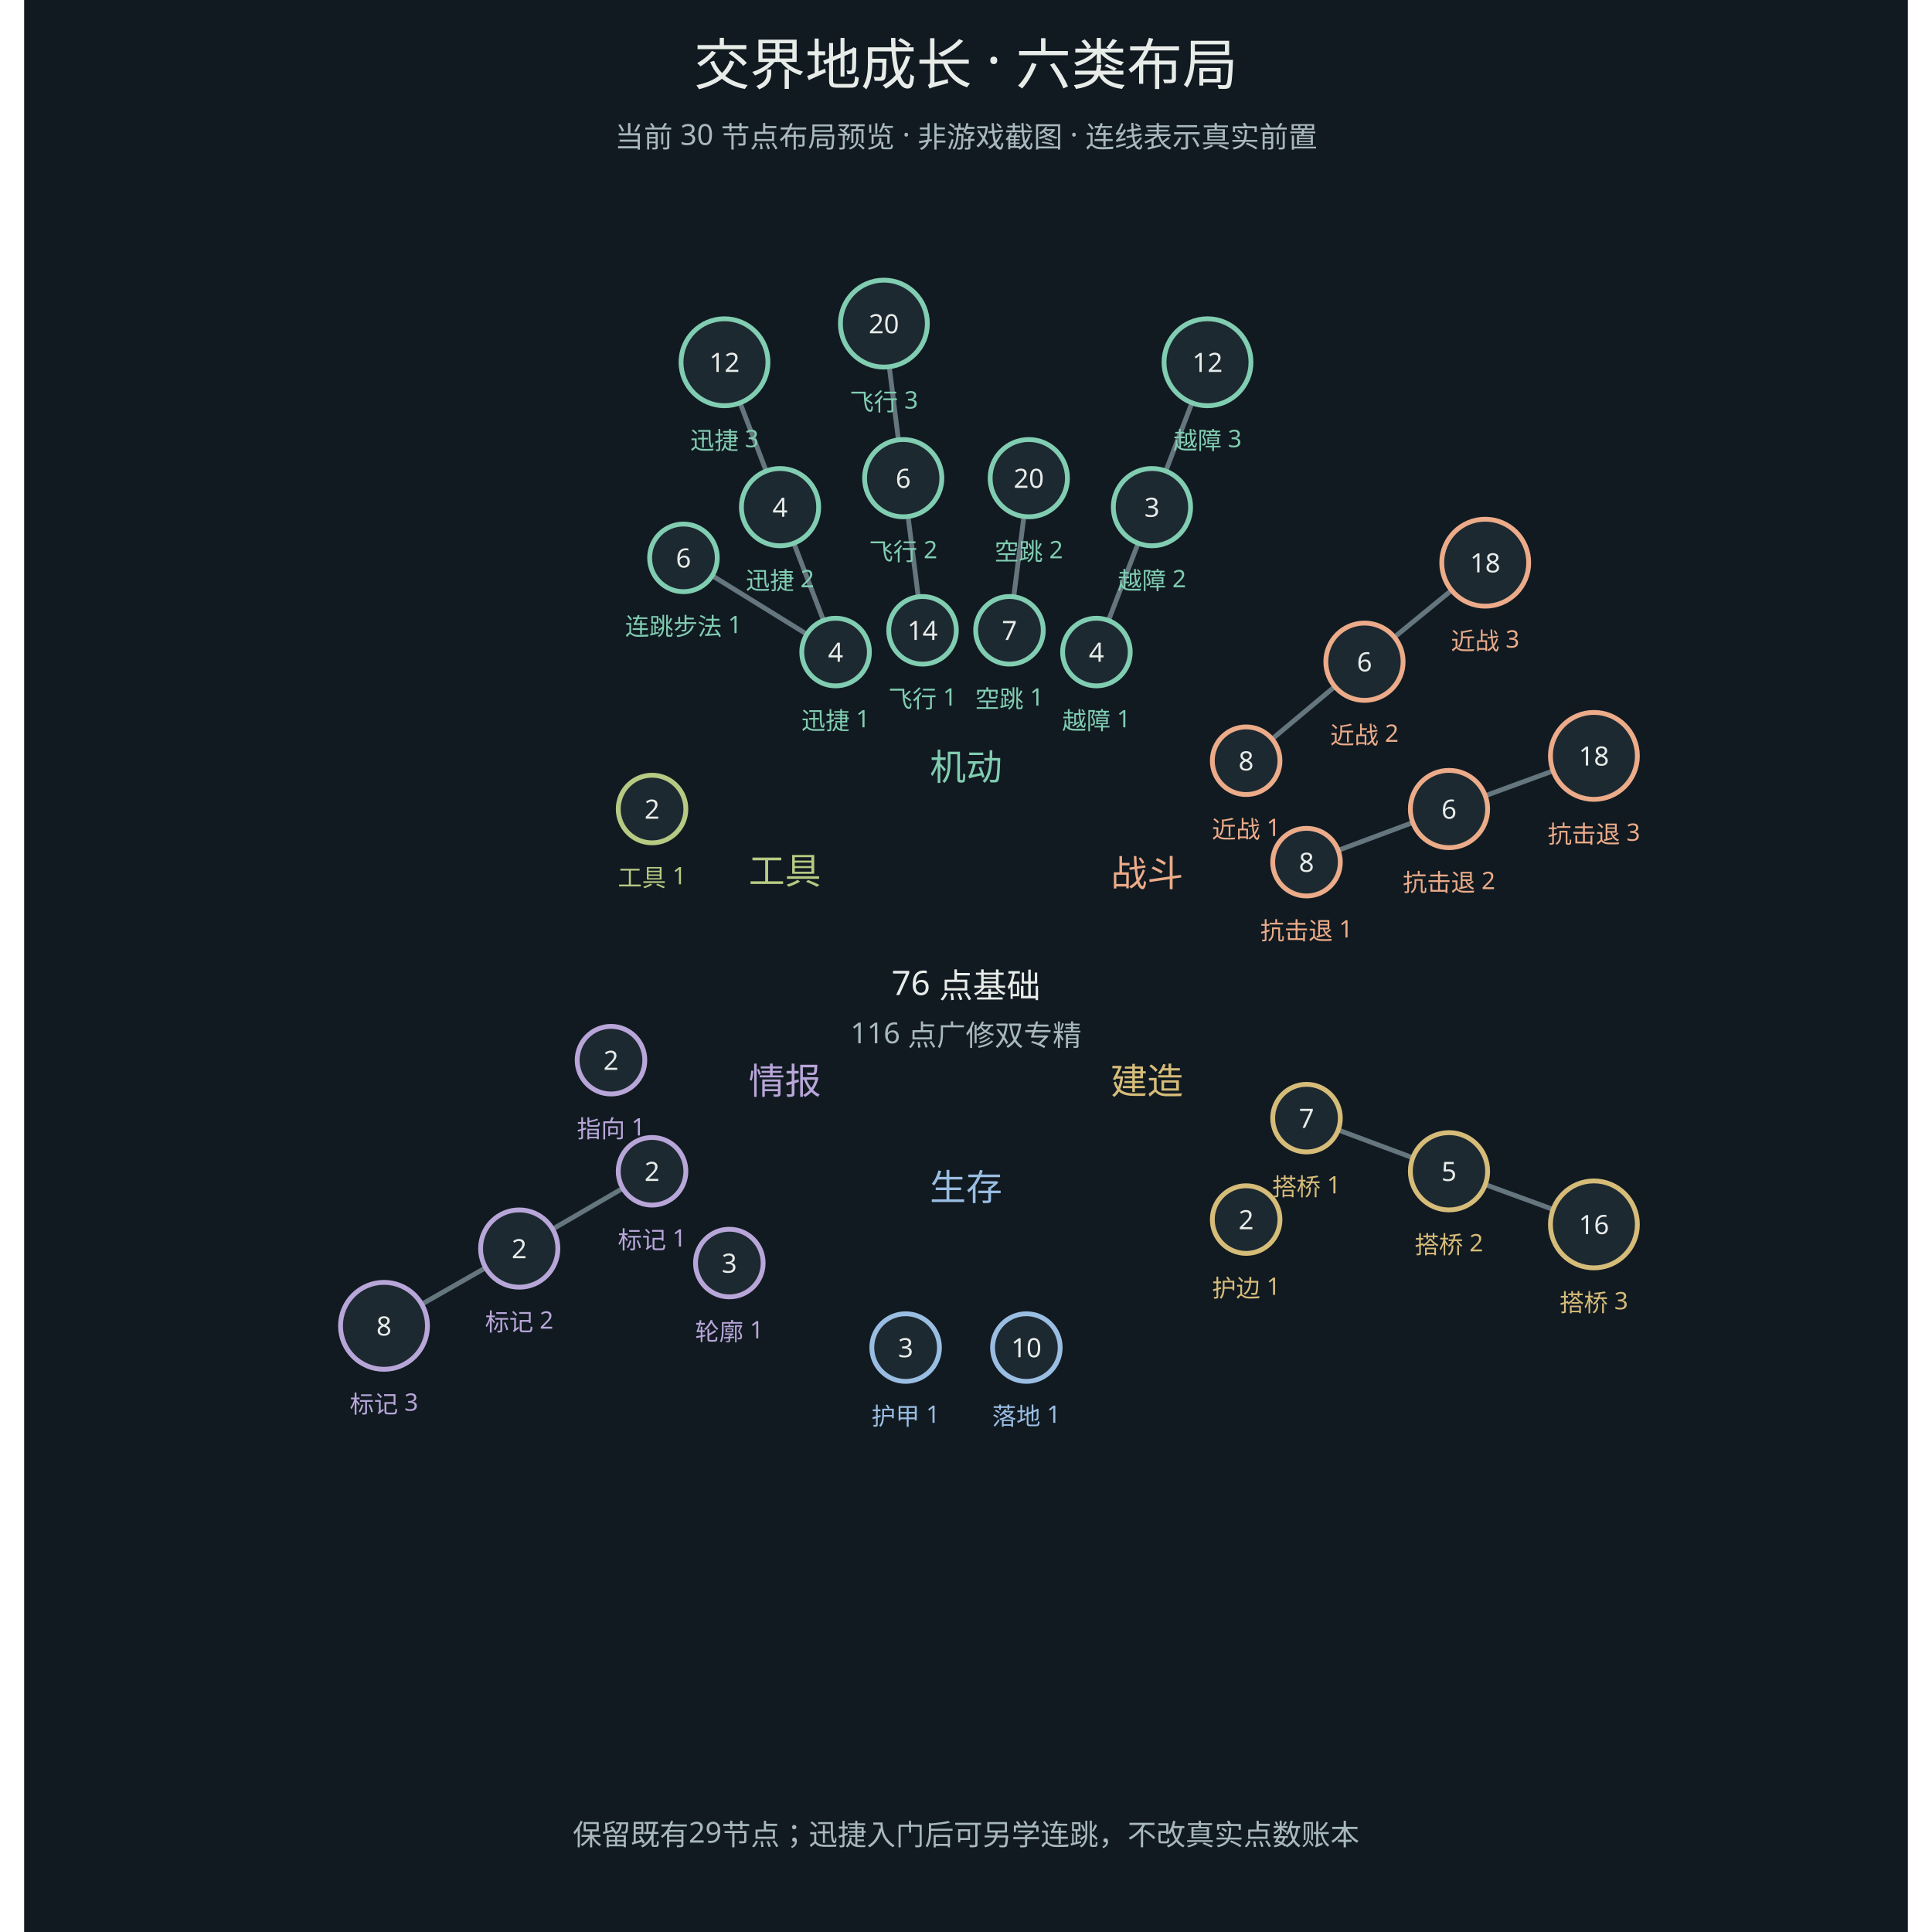
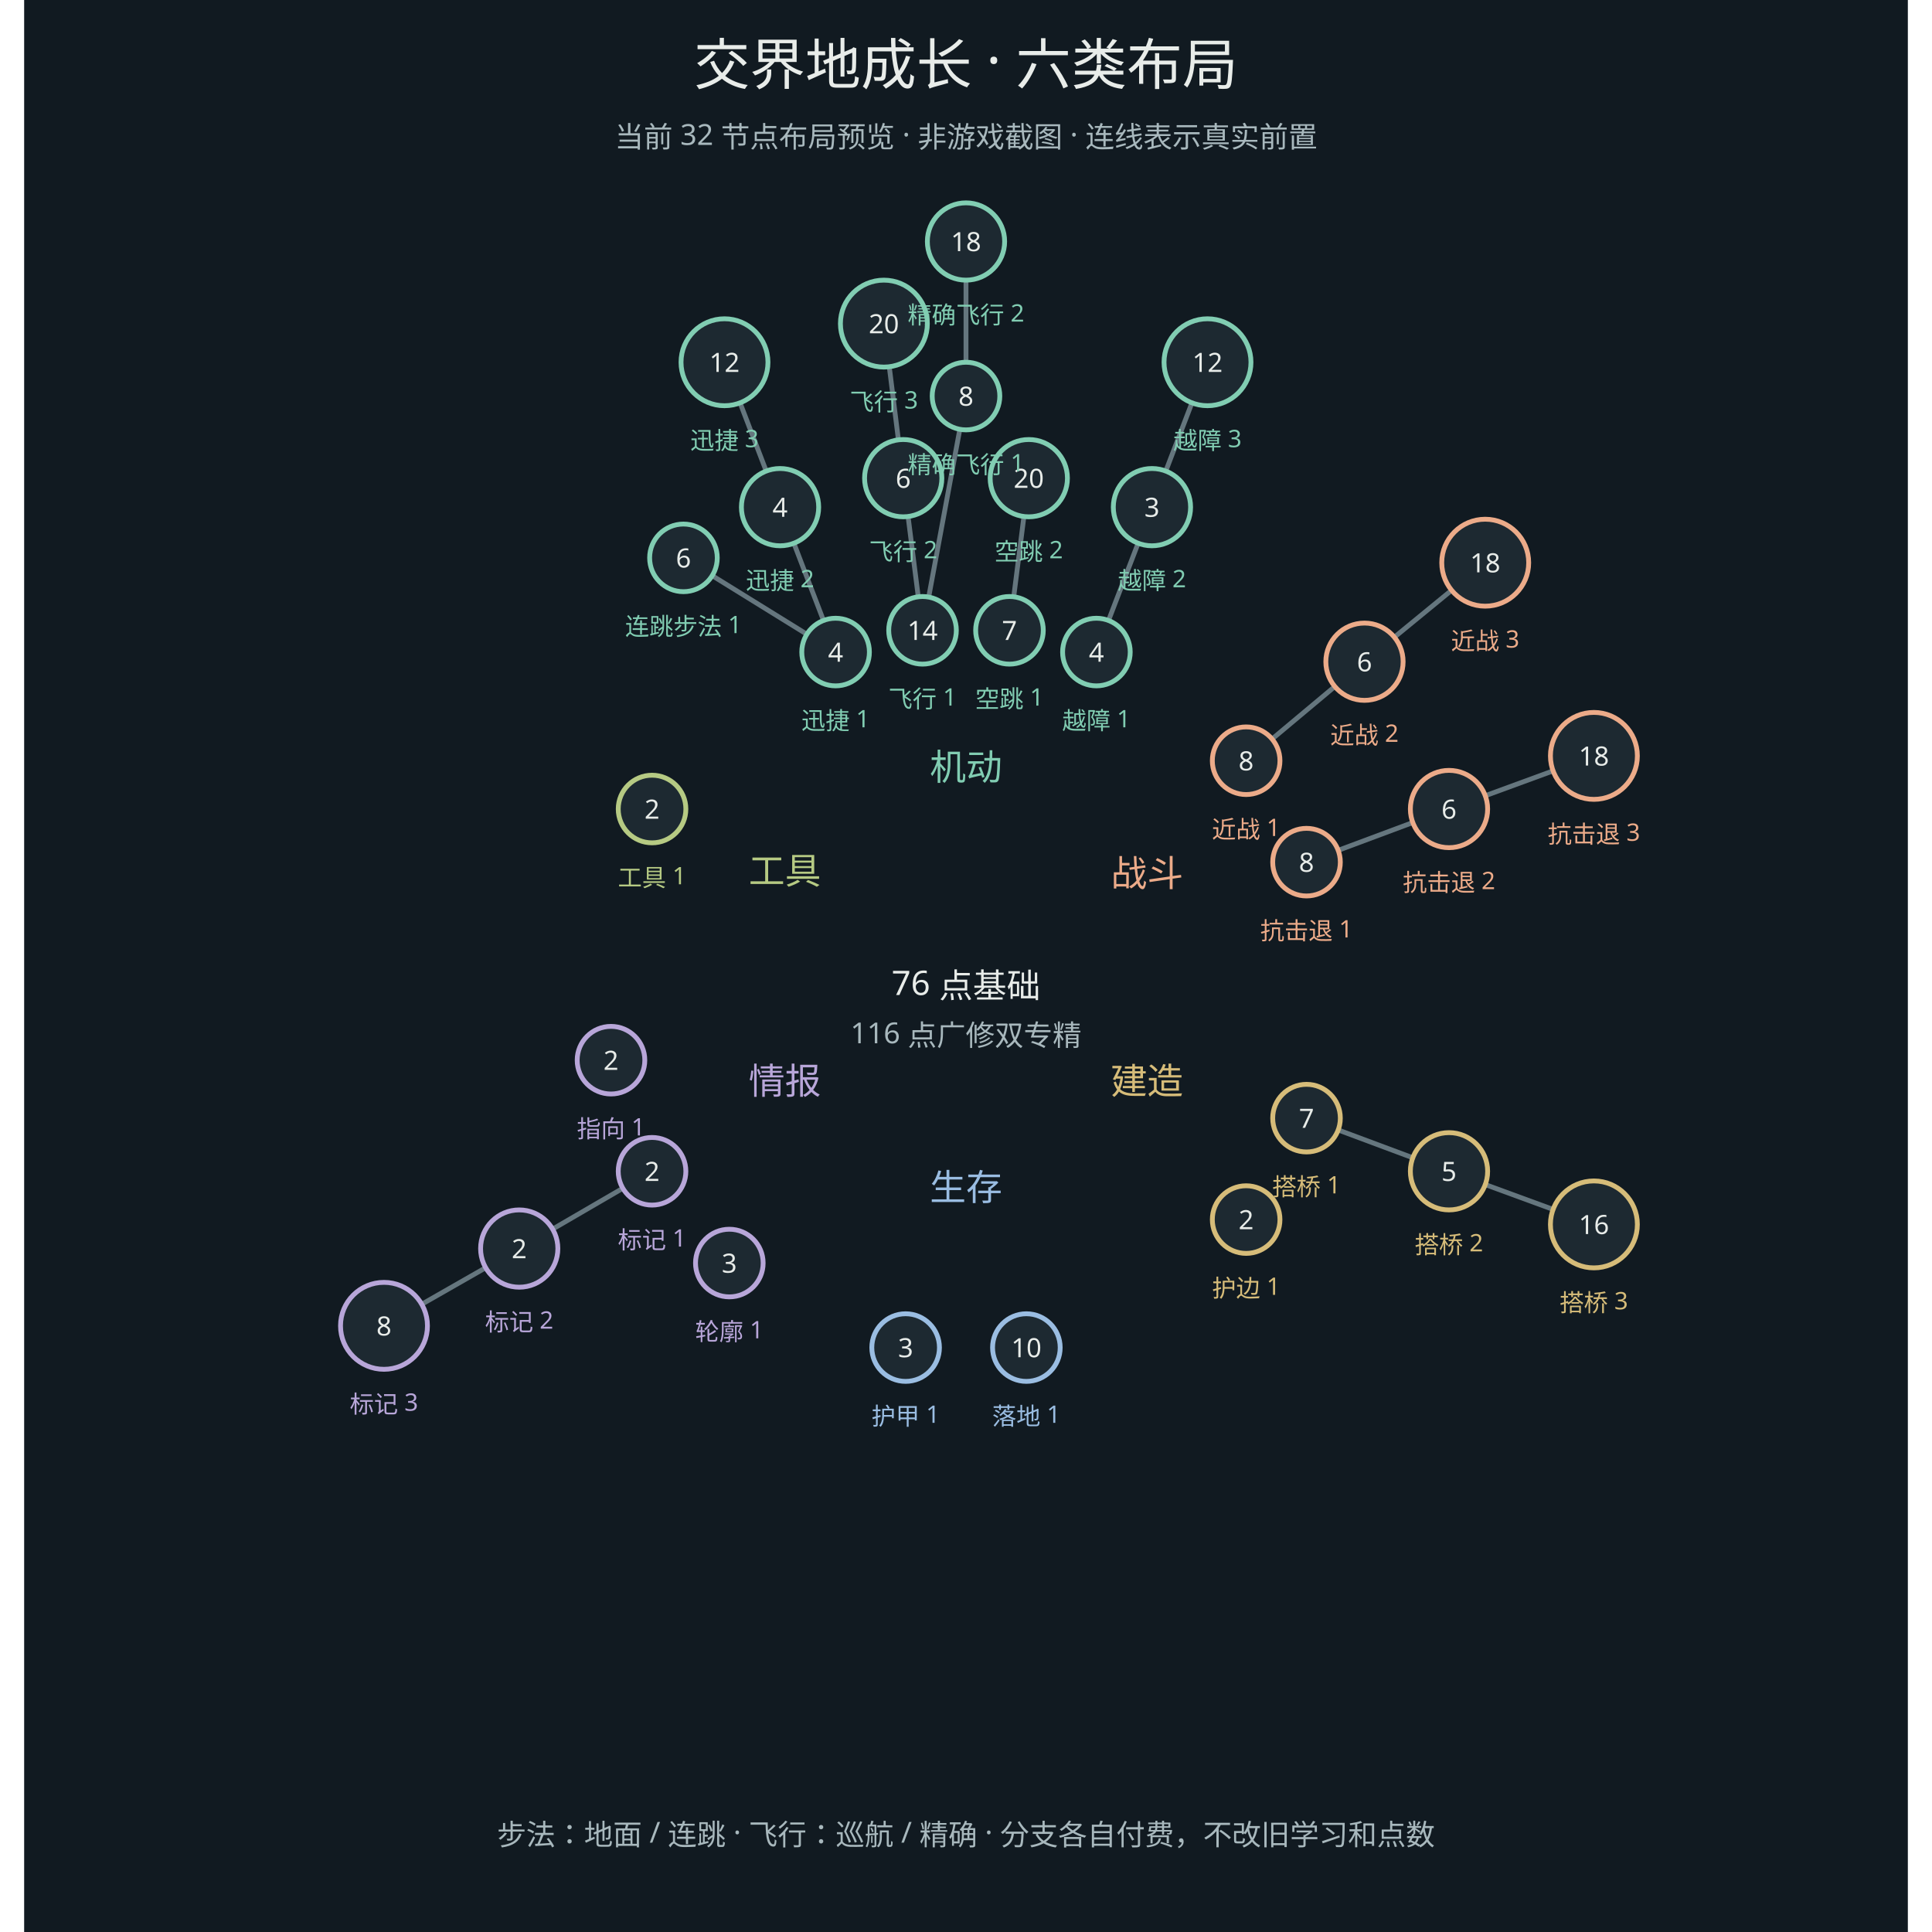
<svg xmlns="http://www.w3.org/2000/svg" width="1000" height="1000" viewBox="-390 -410 780 800">
  <rect x="-390" y="-410" width="780" height="800" fill="#111a21" />
  <g font-family="Microsoft YaHei, sans-serif" fill="#e8ece9" text-anchor="middle">
    <text y="-375" font-size="23">交界地成长 · 六类布局</text>
-     <text y="-349" font-size="12" fill="#a8b8bd">当前 30 节点布局预览 · 非游戏截图 · 连线表示真实前置</text>
+     <text y="-349" font-size="12" fill="#a8b8bd">当前 32 节点布局预览 · 非游戏截图 · 连线表示真实前置</text>
    <path d="M-54,-140 L-77,-200" stroke="#65767e" stroke-width="2" />
    <path d="M-77,-200 L-100,-260" stroke="#65767e" stroke-width="2" />
    <path d="M-54,-140 L-117,-179" stroke="#65767e" stroke-width="2" />
    <path d="M-18,-149 L-26,-212" stroke="#65767e" stroke-width="2" />
    <path d="M-26,-212 L-34,-276" stroke="#65767e" stroke-width="2" />
+     <path d="M-18,-149 L0,-246" stroke="#65767e" stroke-width="2" />
+     <path d="M0,-246 L0,-310" stroke="#65767e" stroke-width="2" />
    <path d="M18,-149 L26,-212" stroke="#65767e" stroke-width="2" />
    <path d="M54,-140 L77,-200" stroke="#65767e" stroke-width="2" />
    <path d="M77,-200 L100,-260" stroke="#65767e" stroke-width="2" />
    <path d="M116,-95 L165,-136" stroke="#65767e" stroke-width="2" />
    <path d="M165,-136 L215,-177" stroke="#65767e" stroke-width="2" />
    <path d="M141,-53 L200,-75" stroke="#65767e" stroke-width="2" />
    <path d="M200,-75 L260,-97" stroke="#65767e" stroke-width="2" />
    <path d="M141,53 L200,75" stroke="#65767e" stroke-width="2" />
    <path d="M200,75 L260,97" stroke="#65767e" stroke-width="2" />
    <path d="M-130,75 L-185,107" stroke="#65767e" stroke-width="2" />
    <path d="M-185,107 L-241,139" stroke="#65767e" stroke-width="2" />
    <text x="0" y="-87" font-size="15" fill="#81cdb2">机动</text>
    <g>
      <circle cx="-54" cy="-140" r="14" fill="#1d2931" stroke="#81cdb2" stroke-width="2" />
      <text x="-54" y="-136" font-size="11">4</text>
      <text x="-54" y="-108" font-size="10" fill="#81cdb2">迅捷 1</text>
    </g>
    <g>
      <circle cx="-77" cy="-200" r="16" fill="#1d2931" stroke="#81cdb2" stroke-width="2" />
      <text x="-77" y="-196" font-size="11">4</text>
      <text x="-77" y="-166" font-size="10" fill="#81cdb2">迅捷 2</text>
    </g>
    <g>
      <circle cx="-100" cy="-260" r="18" fill="#1d2931" stroke="#81cdb2" stroke-width="2" />
      <text x="-100" y="-256" font-size="11">12</text>
      <text x="-100" y="-224" font-size="10" fill="#81cdb2">迅捷 3</text>
    </g>
    <g>
      <circle cx="-18" cy="-149" r="14" fill="#1d2931" stroke="#81cdb2" stroke-width="2" />
      <text x="-18" y="-145" font-size="11">14</text>
      <text x="-18" y="-117" font-size="10" fill="#81cdb2">飞行 1</text>
    </g>
    <g>
      <circle cx="-26" cy="-212" r="16" fill="#1d2931" stroke="#81cdb2" stroke-width="2" />
      <text x="-26" y="-208" font-size="11">6</text>
      <text x="-26" y="-178" font-size="10" fill="#81cdb2">飞行 2</text>
    </g>
    <g>
      <circle cx="-34" cy="-276" r="18" fill="#1d2931" stroke="#81cdb2" stroke-width="2" />
      <text x="-34" y="-272" font-size="11">20</text>
      <text x="-34" y="-240" font-size="10" fill="#81cdb2">飞行 3</text>
    </g>
    <g>
      <circle cx="18" cy="-149" r="14" fill="#1d2931" stroke="#81cdb2" stroke-width="2" />
      <text x="18" y="-145" font-size="11">7</text>
      <text x="18" y="-117" font-size="10" fill="#81cdb2">空跳 1</text>
    </g>
    <g>
      <circle cx="26" cy="-212" r="16" fill="#1d2931" stroke="#81cdb2" stroke-width="2" />
      <text x="26" y="-208" font-size="11">20</text>
      <text x="26" y="-178" font-size="10" fill="#81cdb2">空跳 2</text>
    </g>
    <g>
      <circle cx="54" cy="-140" r="14" fill="#1d2931" stroke="#81cdb2" stroke-width="2" />
      <text x="54" y="-136" font-size="11">4</text>
      <text x="54" y="-108" font-size="10" fill="#81cdb2">越障 1</text>
    </g>
    <g>
      <circle cx="77" cy="-200" r="16" fill="#1d2931" stroke="#81cdb2" stroke-width="2" />
      <text x="77" y="-196" font-size="11">3</text>
      <text x="77" y="-166" font-size="10" fill="#81cdb2">越障 2</text>
    </g>
    <g>
      <circle cx="100" cy="-260" r="18" fill="#1d2931" stroke="#81cdb2" stroke-width="2" />
      <text x="100" y="-256" font-size="11">12</text>
      <text x="100" y="-224" font-size="10" fill="#81cdb2">越障 3</text>
    </g>
    <g>
      <circle cx="-117" cy="-179" r="14" fill="#1d2931" stroke="#81cdb2" stroke-width="2" />
      <text x="-117" y="-175" font-size="11">6</text>
      <text x="-117" y="-147" font-size="10" fill="#81cdb2">连跳步法 1</text>
+     </g>
+     <g>
+       <circle cx="0" cy="-246" r="14" fill="#1d2931" stroke="#81cdb2" stroke-width="2" />
+       <text x="0" y="-242" font-size="11">8</text>
+       <text x="0" y="-214" font-size="10" fill="#81cdb2">精确飞行 1</text>
+     </g>
+     <g>
+       <circle cx="0" cy="-310" r="16" fill="#1d2931" stroke="#81cdb2" stroke-width="2" />
+       <text x="0" y="-306" font-size="11">18</text>
+       <text x="0" y="-276" font-size="10" fill="#81cdb2">精确飞行 2</text>
    </g>
    <text x="75" y="-43" font-size="15" fill="#ecab89">战斗</text>
    <g>
      <circle cx="116" cy="-95" r="14" fill="#1d2931" stroke="#ecab89" stroke-width="2" />
      <text x="116" y="-91" font-size="11">8</text>
      <text x="116" y="-63" font-size="10" fill="#ecab89">近战 1</text>
    </g>
    <g>
      <circle cx="165" cy="-136" r="16" fill="#1d2931" stroke="#ecab89" stroke-width="2" />
      <text x="165" y="-132" font-size="11">6</text>
      <text x="165" y="-102" font-size="10" fill="#ecab89">近战 2</text>
    </g>
    <g>
      <circle cx="215" cy="-177" r="18" fill="#1d2931" stroke="#ecab89" stroke-width="2" />
      <text x="215" y="-173" font-size="11">18</text>
      <text x="215" y="-141" font-size="10" fill="#ecab89">近战 3</text>
    </g>
    <g>
      <circle cx="141" cy="-53" r="14" fill="#1d2931" stroke="#ecab89" stroke-width="2" />
      <text x="141" y="-49" font-size="11">8</text>
      <text x="141" y="-21" font-size="10" fill="#ecab89">抗击退 1</text>
    </g>
    <g>
      <circle cx="200" cy="-75" r="16" fill="#1d2931" stroke="#ecab89" stroke-width="2" />
      <text x="200" y="-71" font-size="11">6</text>
      <text x="200" y="-41" font-size="10" fill="#ecab89">抗击退 2</text>
    </g>
    <g>
      <circle cx="260" cy="-97" r="18" fill="#1d2931" stroke="#ecab89" stroke-width="2" />
      <text x="260" y="-93" font-size="11">18</text>
      <text x="260" y="-61" font-size="10" fill="#ecab89">抗击退 3</text>
    </g>
    <text x="75" y="43" font-size="15" fill="#d6bc79">建造</text>
    <g>
      <circle cx="141" cy="53" r="14" fill="#1d2931" stroke="#d6bc79" stroke-width="2" />
      <text x="141" y="57" font-size="11">7</text>
      <text x="141" y="85" font-size="10" fill="#d6bc79">搭桥 1</text>
    </g>
    <g>
      <circle cx="200" cy="75" r="16" fill="#1d2931" stroke="#d6bc79" stroke-width="2" />
      <text x="200" y="79" font-size="11">5</text>
      <text x="200" y="109" font-size="10" fill="#d6bc79">搭桥 2</text>
    </g>
    <g>
      <circle cx="260" cy="97" r="18" fill="#1d2931" stroke="#d6bc79" stroke-width="2" />
      <text x="260" y="101" font-size="11">16</text>
      <text x="260" y="133" font-size="10" fill="#d6bc79">搭桥 3</text>
    </g>
    <g>
      <circle cx="116" cy="95" r="14" fill="#1d2931" stroke="#d6bc79" stroke-width="2" />
      <text x="116" y="99" font-size="11">2</text>
      <text x="116" y="127" font-size="10" fill="#d6bc79">护边 1</text>
    </g>
    <text x="0" y="87" font-size="15" fill="#9abde2">生存</text>
    <g>
      <circle cx="25" cy="148" r="14" fill="#1d2931" stroke="#9abde2" stroke-width="2" />
      <text x="25" y="152" font-size="11">10</text>
      <text x="25" y="180" font-size="10" fill="#9abde2">落地 1</text>
    </g>
    <g>
      <circle cx="-25" cy="148" r="14" fill="#1d2931" stroke="#9abde2" stroke-width="2" />
      <text x="-25" y="152" font-size="11">3</text>
      <text x="-25" y="180" font-size="10" fill="#9abde2">护甲 1</text>
    </g>
    <text x="-75" y="43" font-size="15" fill="#b8a6d9">情报</text>
    <g>
      <circle cx="-98" cy="113" r="14" fill="#1d2931" stroke="#b8a6d9" stroke-width="2" />
      <text x="-98" y="117" font-size="11">3</text>
      <text x="-98" y="145" font-size="10" fill="#b8a6d9">轮廓 1</text>
    </g>
    <g>
      <circle cx="-130" cy="75" r="14" fill="#1d2931" stroke="#b8a6d9" stroke-width="2" />
      <text x="-130" y="79" font-size="11">2</text>
      <text x="-130" y="107" font-size="10" fill="#b8a6d9">标记 1</text>
    </g>
    <g>
      <circle cx="-185" cy="107" r="16" fill="#1d2931" stroke="#b8a6d9" stroke-width="2" />
      <text x="-185" y="111" font-size="11">2</text>
      <text x="-185" y="141" font-size="10" fill="#b8a6d9">标记 2</text>
    </g>
    <g>
      <circle cx="-241" cy="139" r="18" fill="#1d2931" stroke="#b8a6d9" stroke-width="2" />
      <text x="-241" y="143" font-size="11">8</text>
      <text x="-241" y="175" font-size="10" fill="#b8a6d9">标记 3</text>
    </g>
    <g>
      <circle cx="-147" cy="29" r="14" fill="#1d2931" stroke="#b8a6d9" stroke-width="2" />
      <text x="-147" y="33" font-size="11">2</text>
      <text x="-147" y="61" font-size="10" fill="#b8a6d9">指向 1</text>
    </g>
    <text x="-75" y="-44" font-size="15" fill="#b6ca83">工具</text>
    <g>
      <circle cx="-130" cy="-75" r="14" fill="#1d2931" stroke="#b6ca83" stroke-width="2" />
      <text x="-130" y="-71" font-size="11">2</text>
      <text x="-130" y="-43" font-size="10" fill="#b6ca83">工具 1</text>
    </g>
    <text y="2" font-size="14">76 点基础</text>
    <text y="22" font-size="12" fill="#a8b8bd">116 点广修双专精</text>
-     <text y="354" font-size="12" fill="#a8b8bd">保留既有29节点；迅捷入门后可另学连跳，不改真实点数账本</text>
+     <text y="354" font-size="12" fill="#a8b8bd">步法：地面 / 连跳 · 飞行：巡航 / 精确 · 分支各自付费，不改旧学习和点数</text>
  </g>
</svg>
